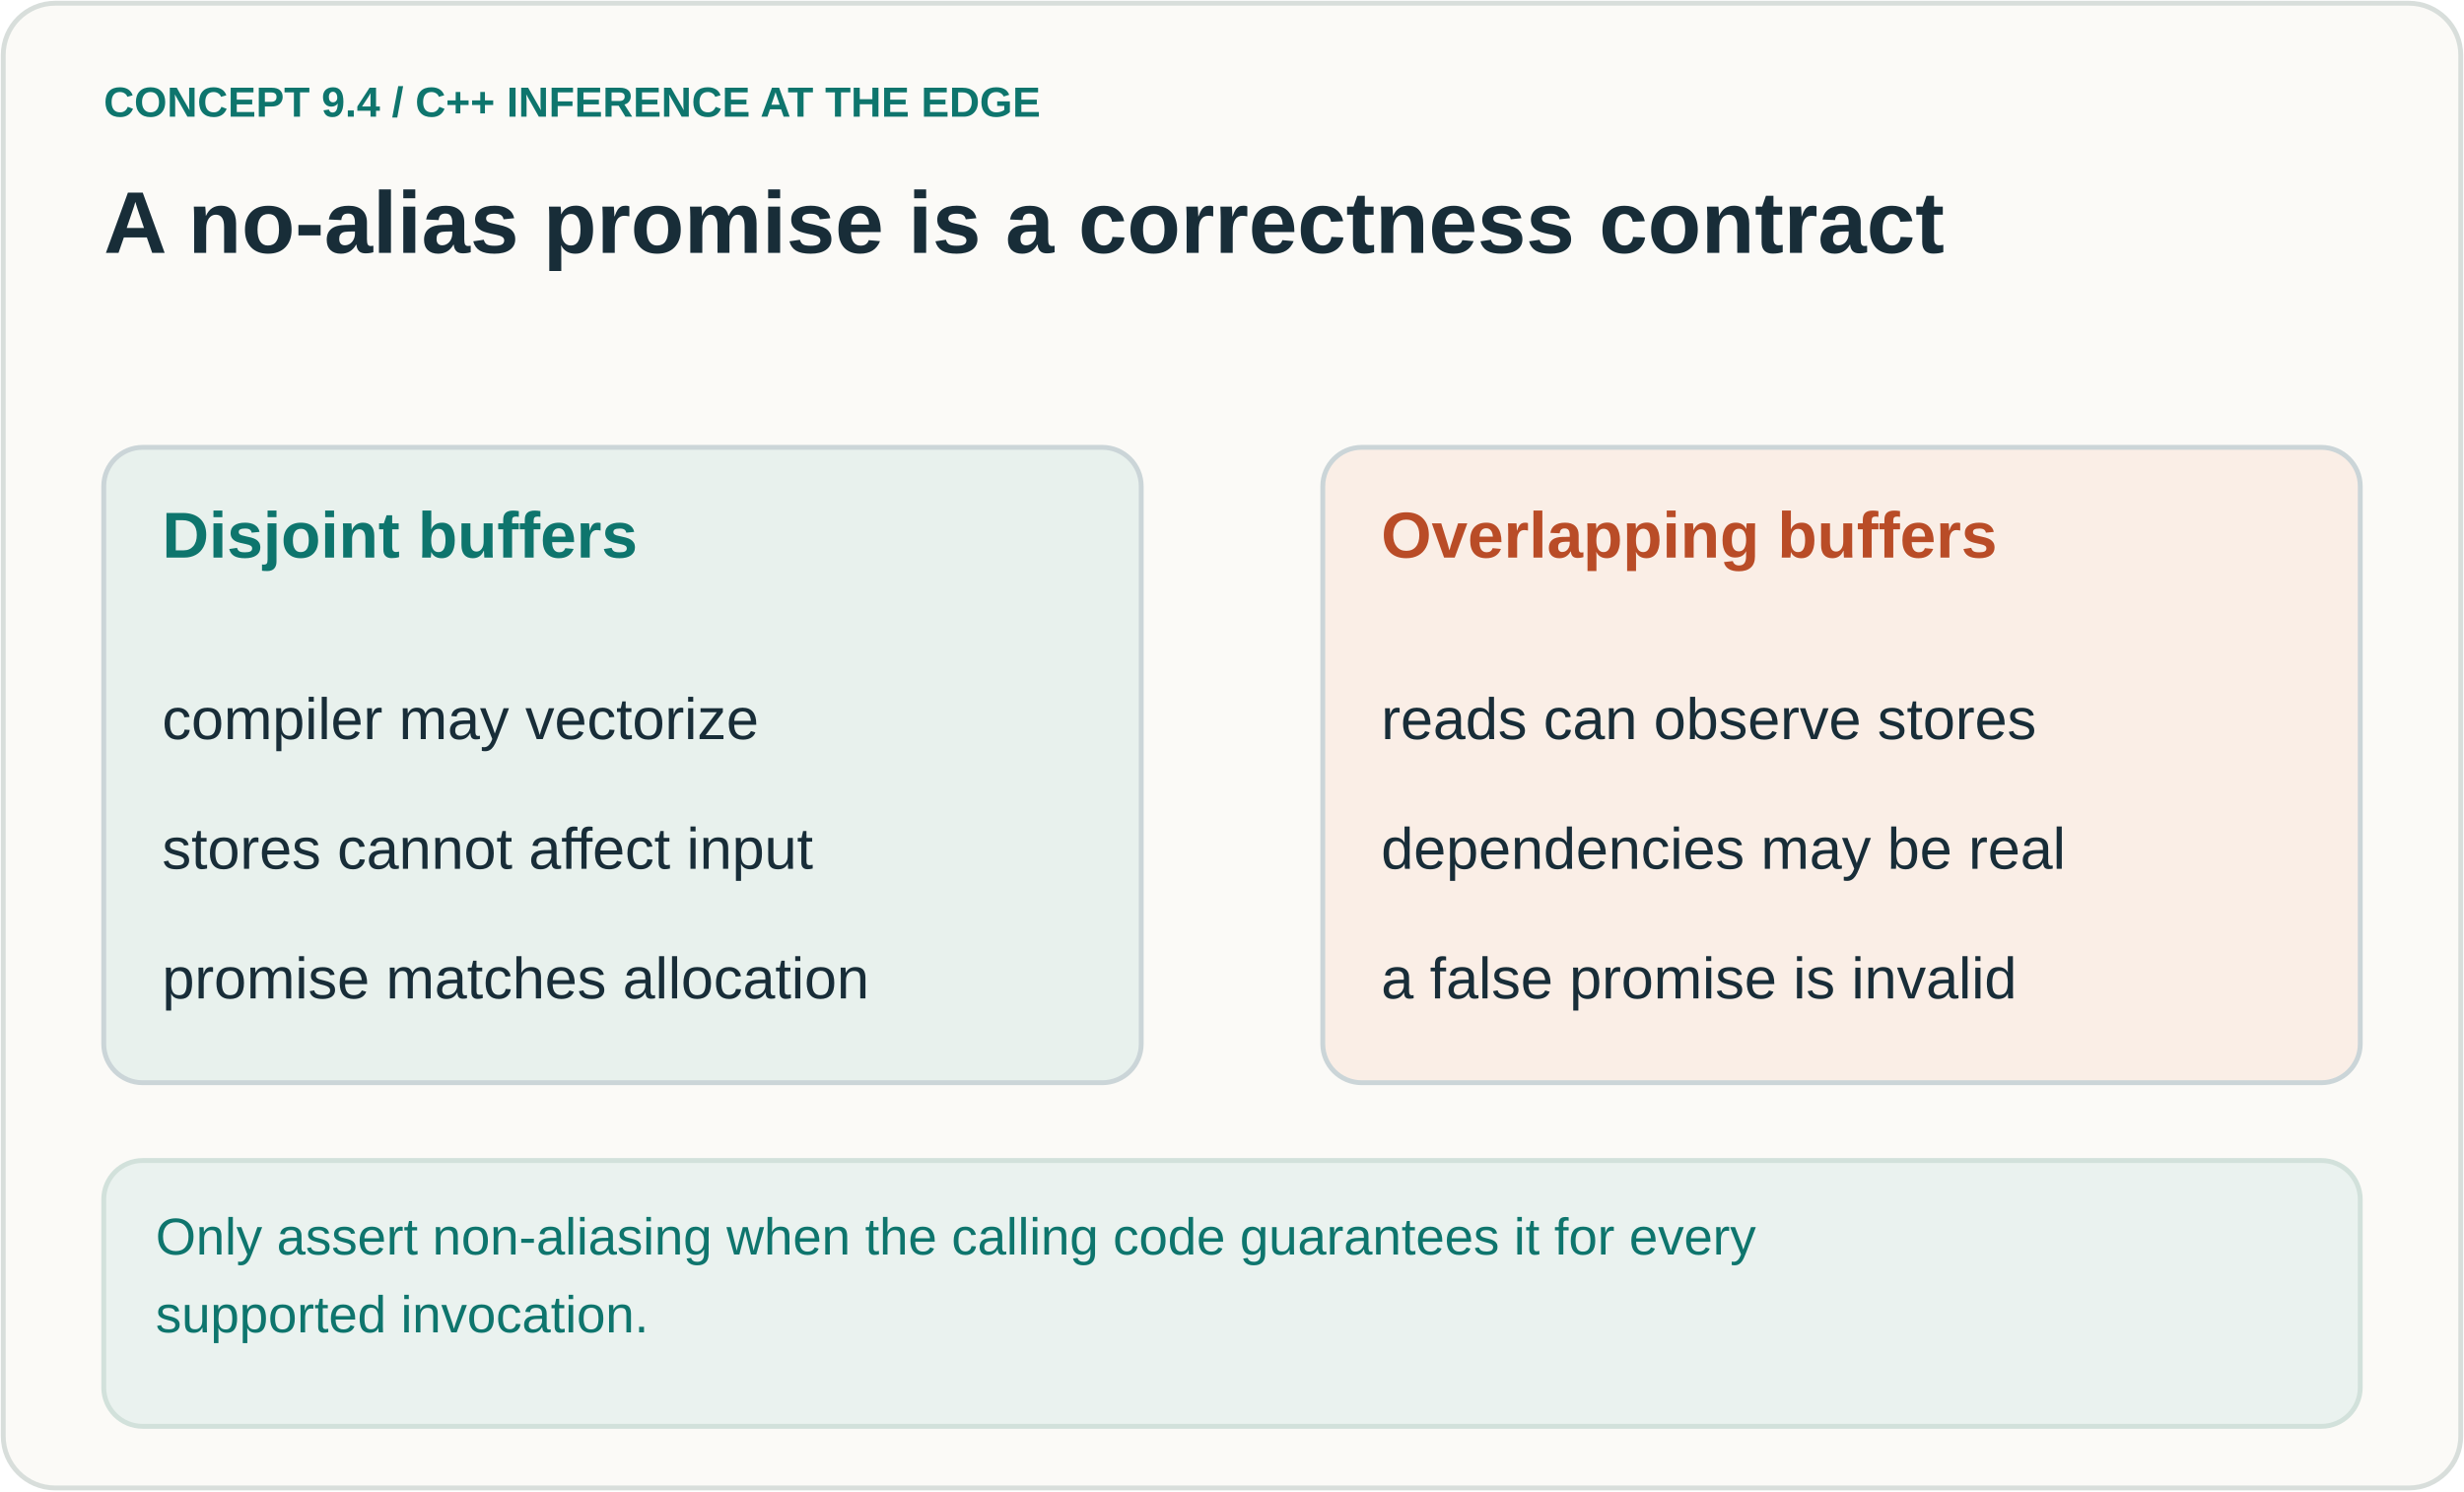
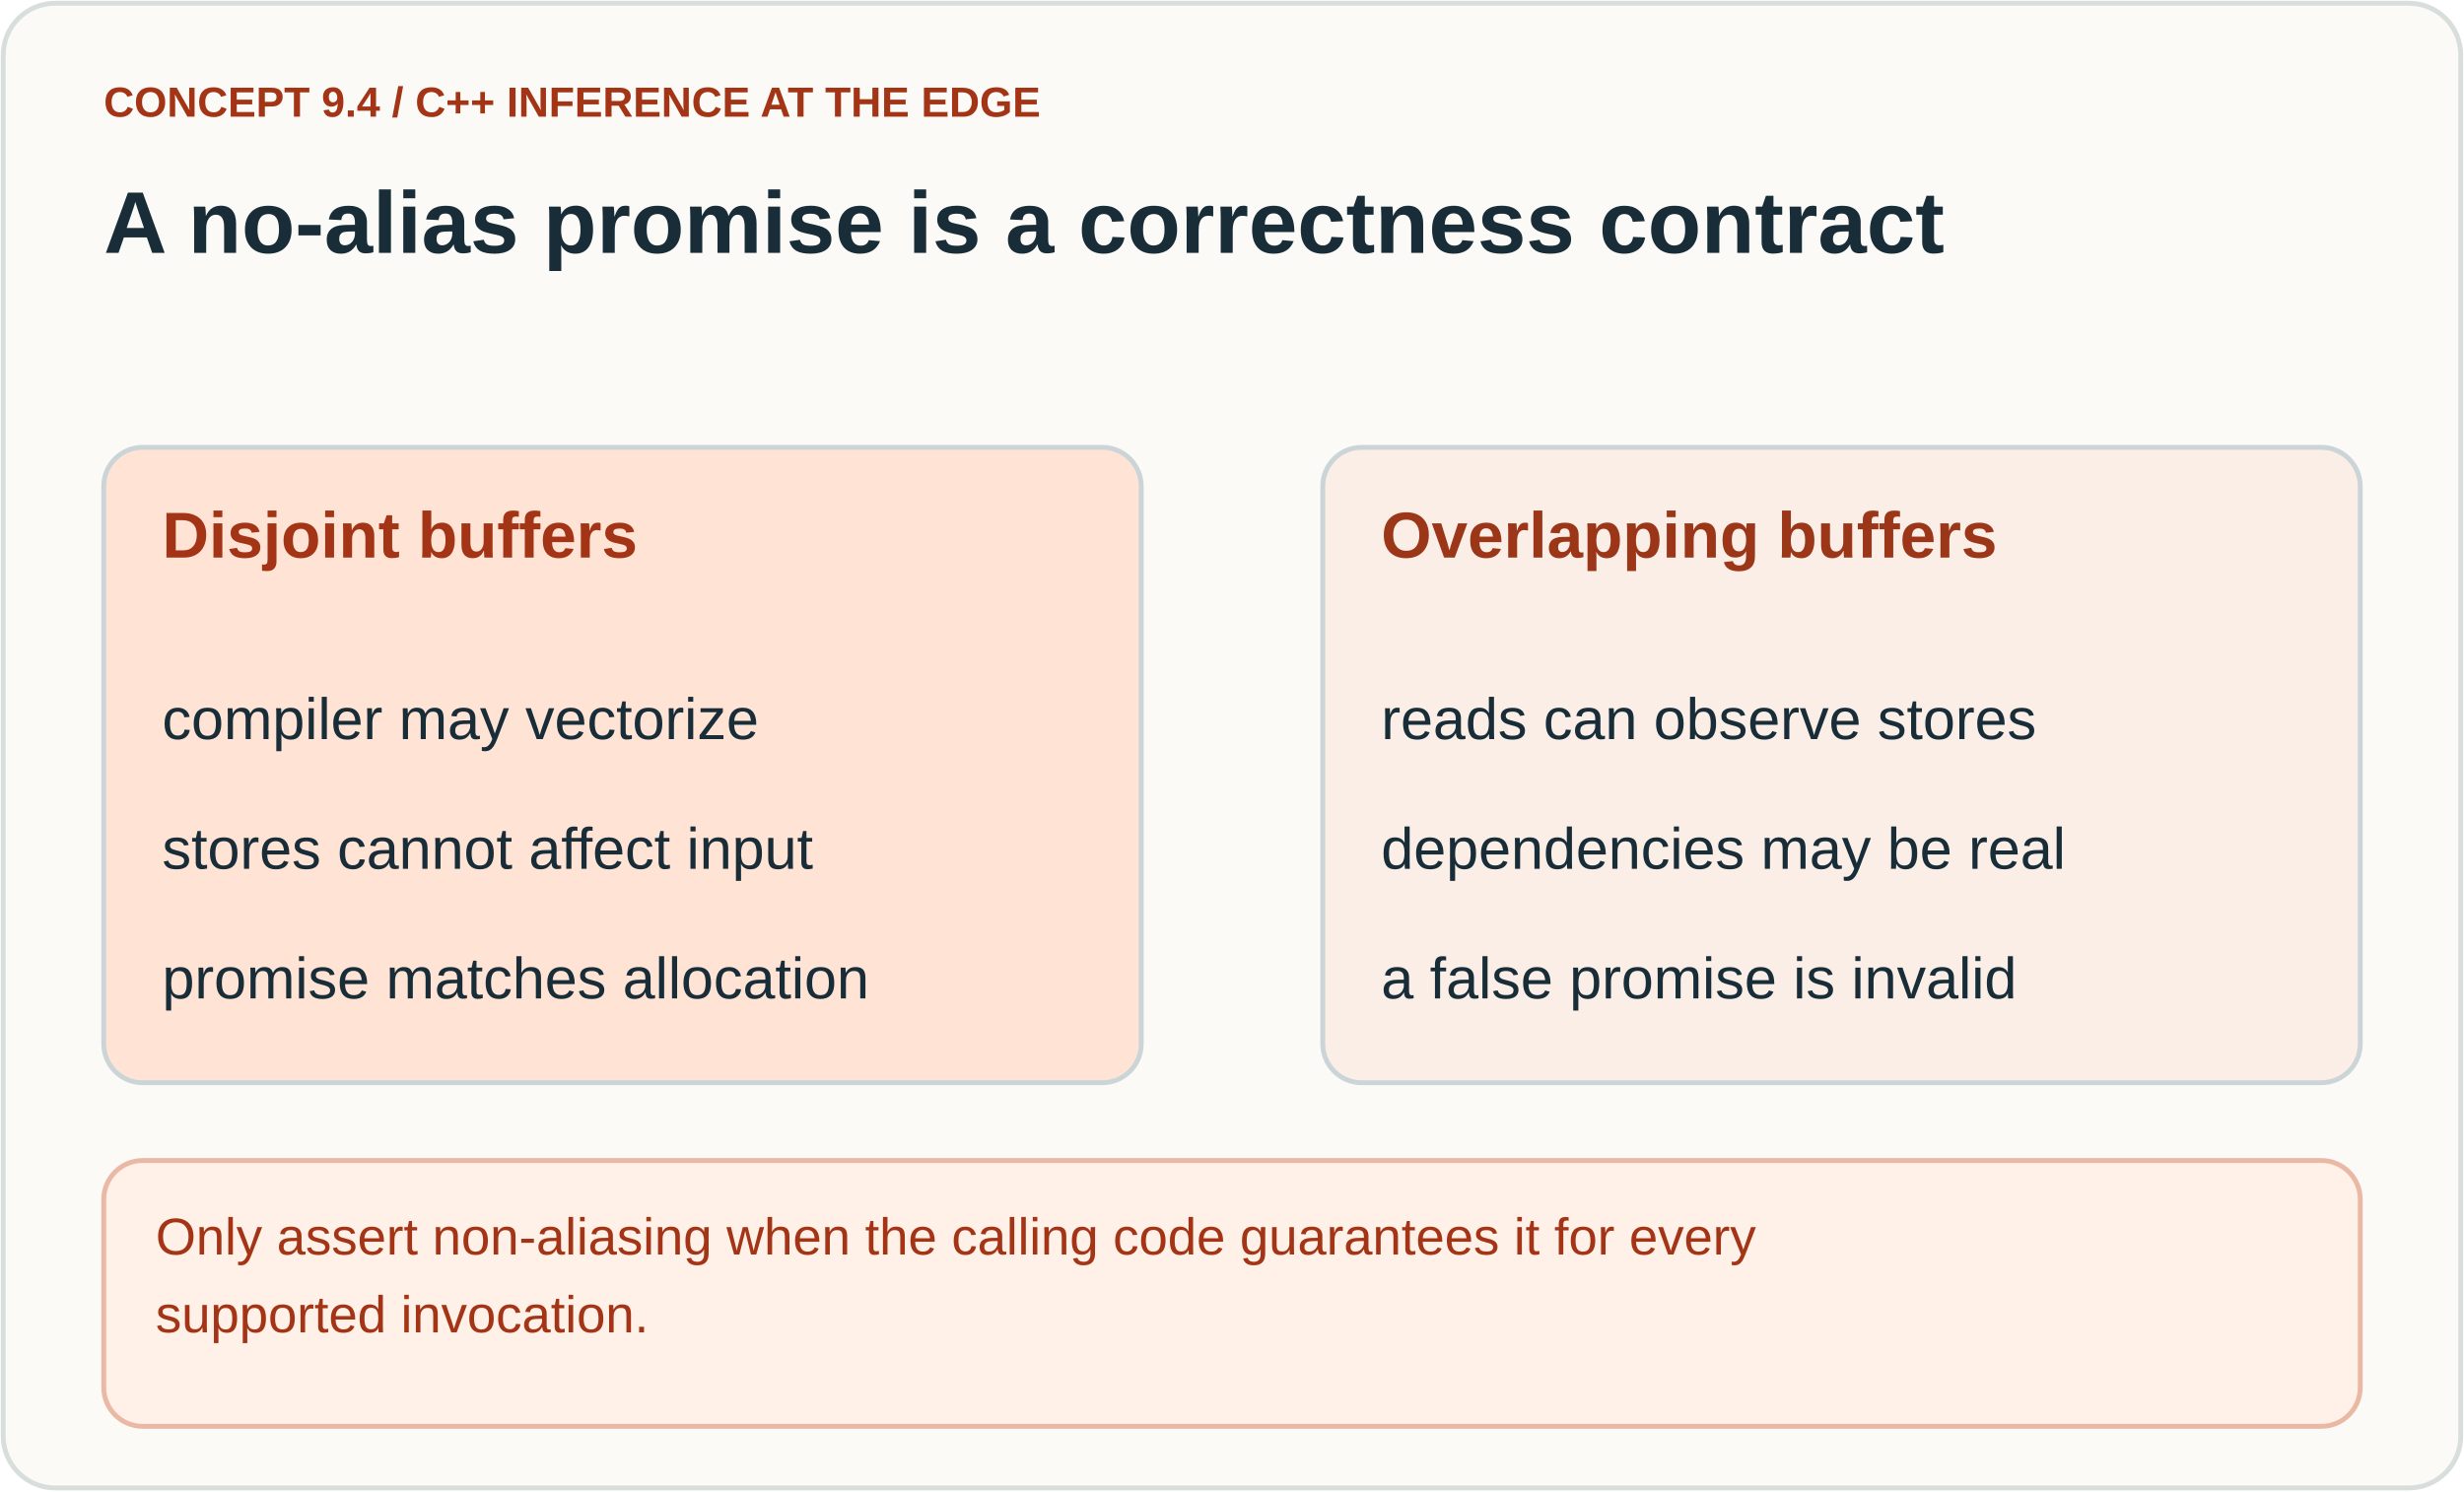
<svg xmlns="http://www.w3.org/2000/svg" width="760" height="460" viewBox="0 0 760 460" role="img" aria-labelledby="title desc">
  <defs>
    <marker id="arrow" viewBox="0 0 10 10" refX="9" refY="5" markerWidth="6" markerHeight="6" orient="auto-start-reverse">
      <path d="M0 0 L10 5 L0 10 Z" fill="#738993" />
    </marker>
  </defs>
  <g font-family="Arial, Helvetica, sans-serif">
    <rect x="1" y="1" width="758" height="458" rx="16" fill="#fbfaf7" stroke="#d8dedb" stroke-width="1.5" />
-     <text x="32" y="36" font-size="13" fill="#0e756d" font-weight="700" text-anchor="start">CONCEPT 9.4  /  C++ INFERENCE AT THE EDGE</text>
+     <text x="32" y="36" font-size="13" fill="#a33516" font-weight="700" text-anchor="start">CONCEPT 9.4  /  C++ INFERENCE AT THE EDGE</text>
    <text x="32" y="78" font-size="27" fill="#182d38" font-weight="600" text-anchor="start">A no-alias promise is a correctness contract</text>
-     <rect x="32" y="138" width="320" height="196" rx="12" fill="#e8f1ed" stroke="#cbd5d8" stroke-width="1.5" />
-     <text x="50" y="172" font-size="20" fill="#0e756d" font-weight="600" text-anchor="start">Disjoint buffers</text>
+     <rect x="32" y="138" width="320" height="196" rx="12" fill="#ffe4d6" stroke="#cbd5d8" stroke-width="1.5" />
+     <text x="50" y="172" font-size="20" fill="#a33516" font-weight="600" text-anchor="start">Disjoint buffers</text>
    <text x="50" y="228" font-size="18" fill="#182d38" font-weight="400" text-anchor="start">compiler may vectorize</text>
    <text x="50" y="268" font-size="18" fill="#182d38" font-weight="400" text-anchor="start">stores cannot affect input</text>
    <text x="50" y="308" font-size="18" fill="#182d38" font-weight="400" text-anchor="start">promise matches allocation</text>
    <rect x="408" y="138" width="320" height="196" rx="12" fill="#faeee6" stroke="#cbd5d8" stroke-width="1.5" />
-     <text x="426" y="172" font-size="20" fill="#b94c27" font-weight="600" text-anchor="start">Overlapping buffers</text>
+     <text x="426" y="172" font-size="20" fill="#9c3619" font-weight="600" text-anchor="start">Overlapping buffers</text>
    <text x="426" y="228" font-size="18" fill="#182d38" font-weight="400" text-anchor="start">reads can observe stores</text>
    <text x="426" y="268" font-size="18" fill="#182d38" font-weight="400" text-anchor="start">dependencies may be real</text>
    <text x="426" y="308" font-size="18" fill="#182d38" font-weight="400" text-anchor="start">a false promise is invalid</text>
-     <rect x="32" y="358" width="696" height="82" rx="12" fill="#eaf2ef" stroke="#d2e1db" stroke-width="1.5" />
-     <text x="48" y="387" font-size="16" fill="#0e756d" font-weight="400" text-anchor="start">Only assert non-aliasing when the calling code guarantees it for every</text>
-     <text x="48" y="411" font-size="16" fill="#0e756d" font-weight="400" text-anchor="start">supported invocation.</text>
+     <rect x="32" y="358" width="696" height="82" rx="12" fill="#fff0e8" stroke="#e9b9a5" stroke-width="1.5" />
+     <text x="48" y="387" font-size="16" fill="#a33516" font-weight="400" text-anchor="start">Only assert non-aliasing when the calling code guarantees it for every</text>
+     <text x="48" y="411" font-size="16" fill="#a33516" font-weight="400" text-anchor="start">supported invocation.</text>
  </g>
</svg>
